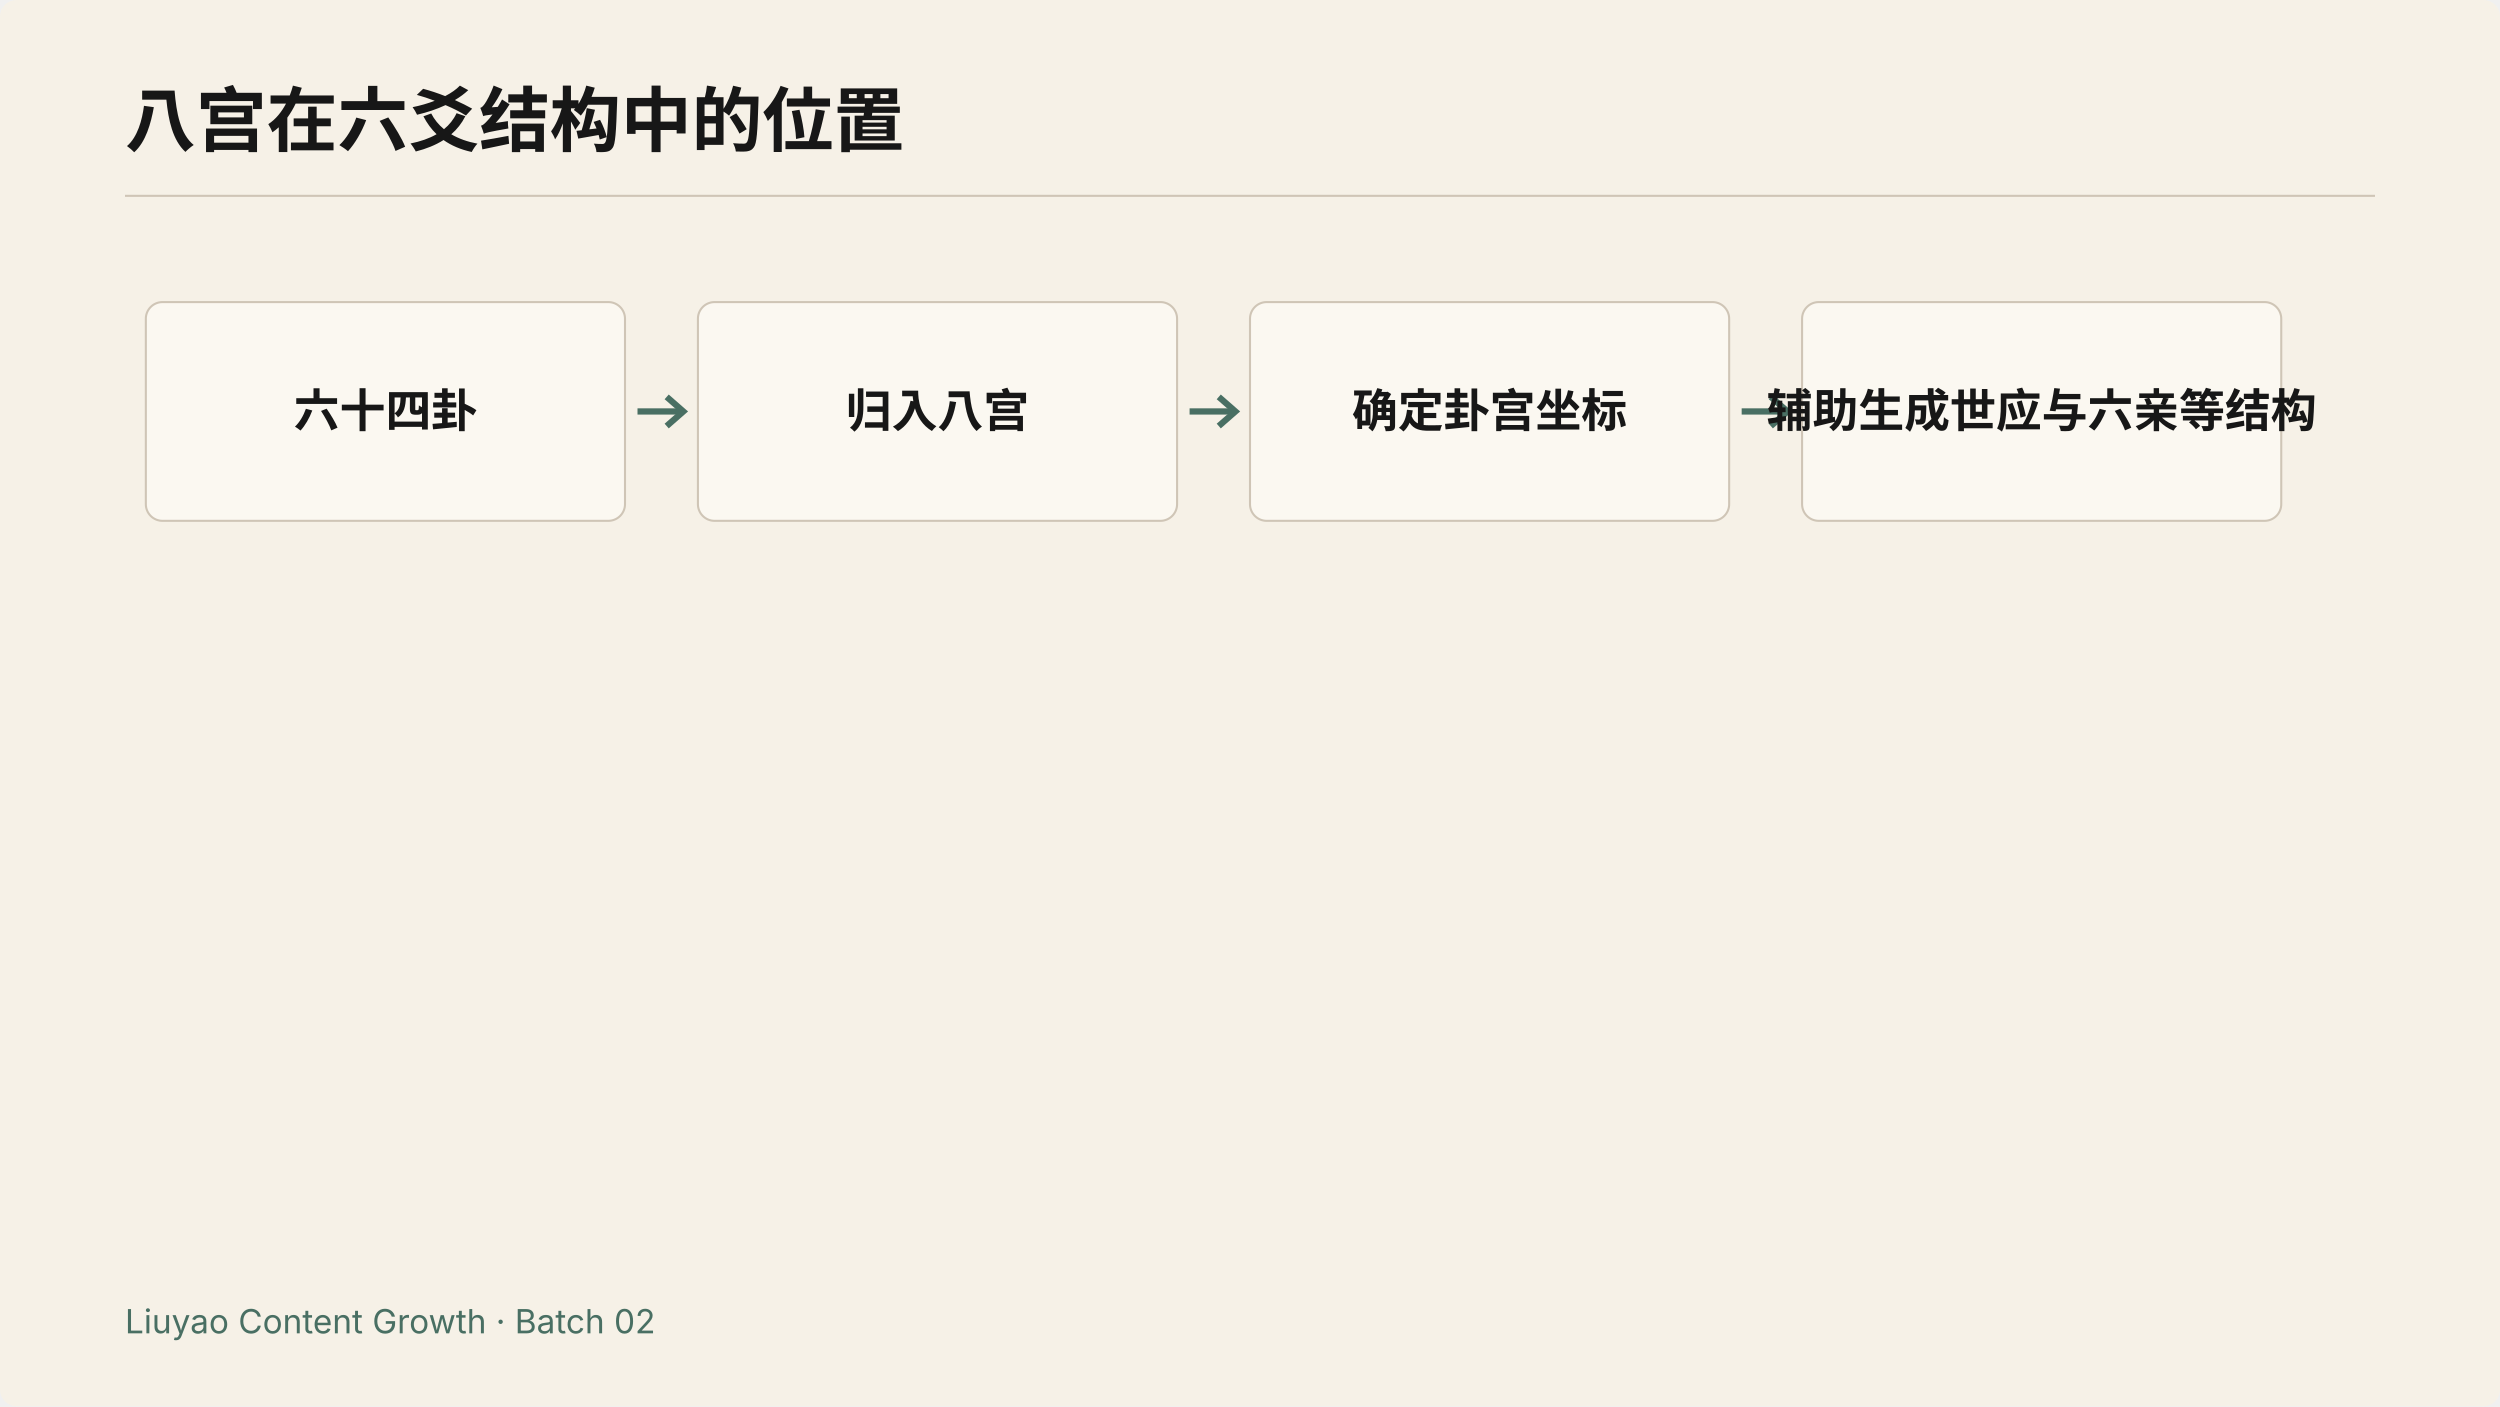
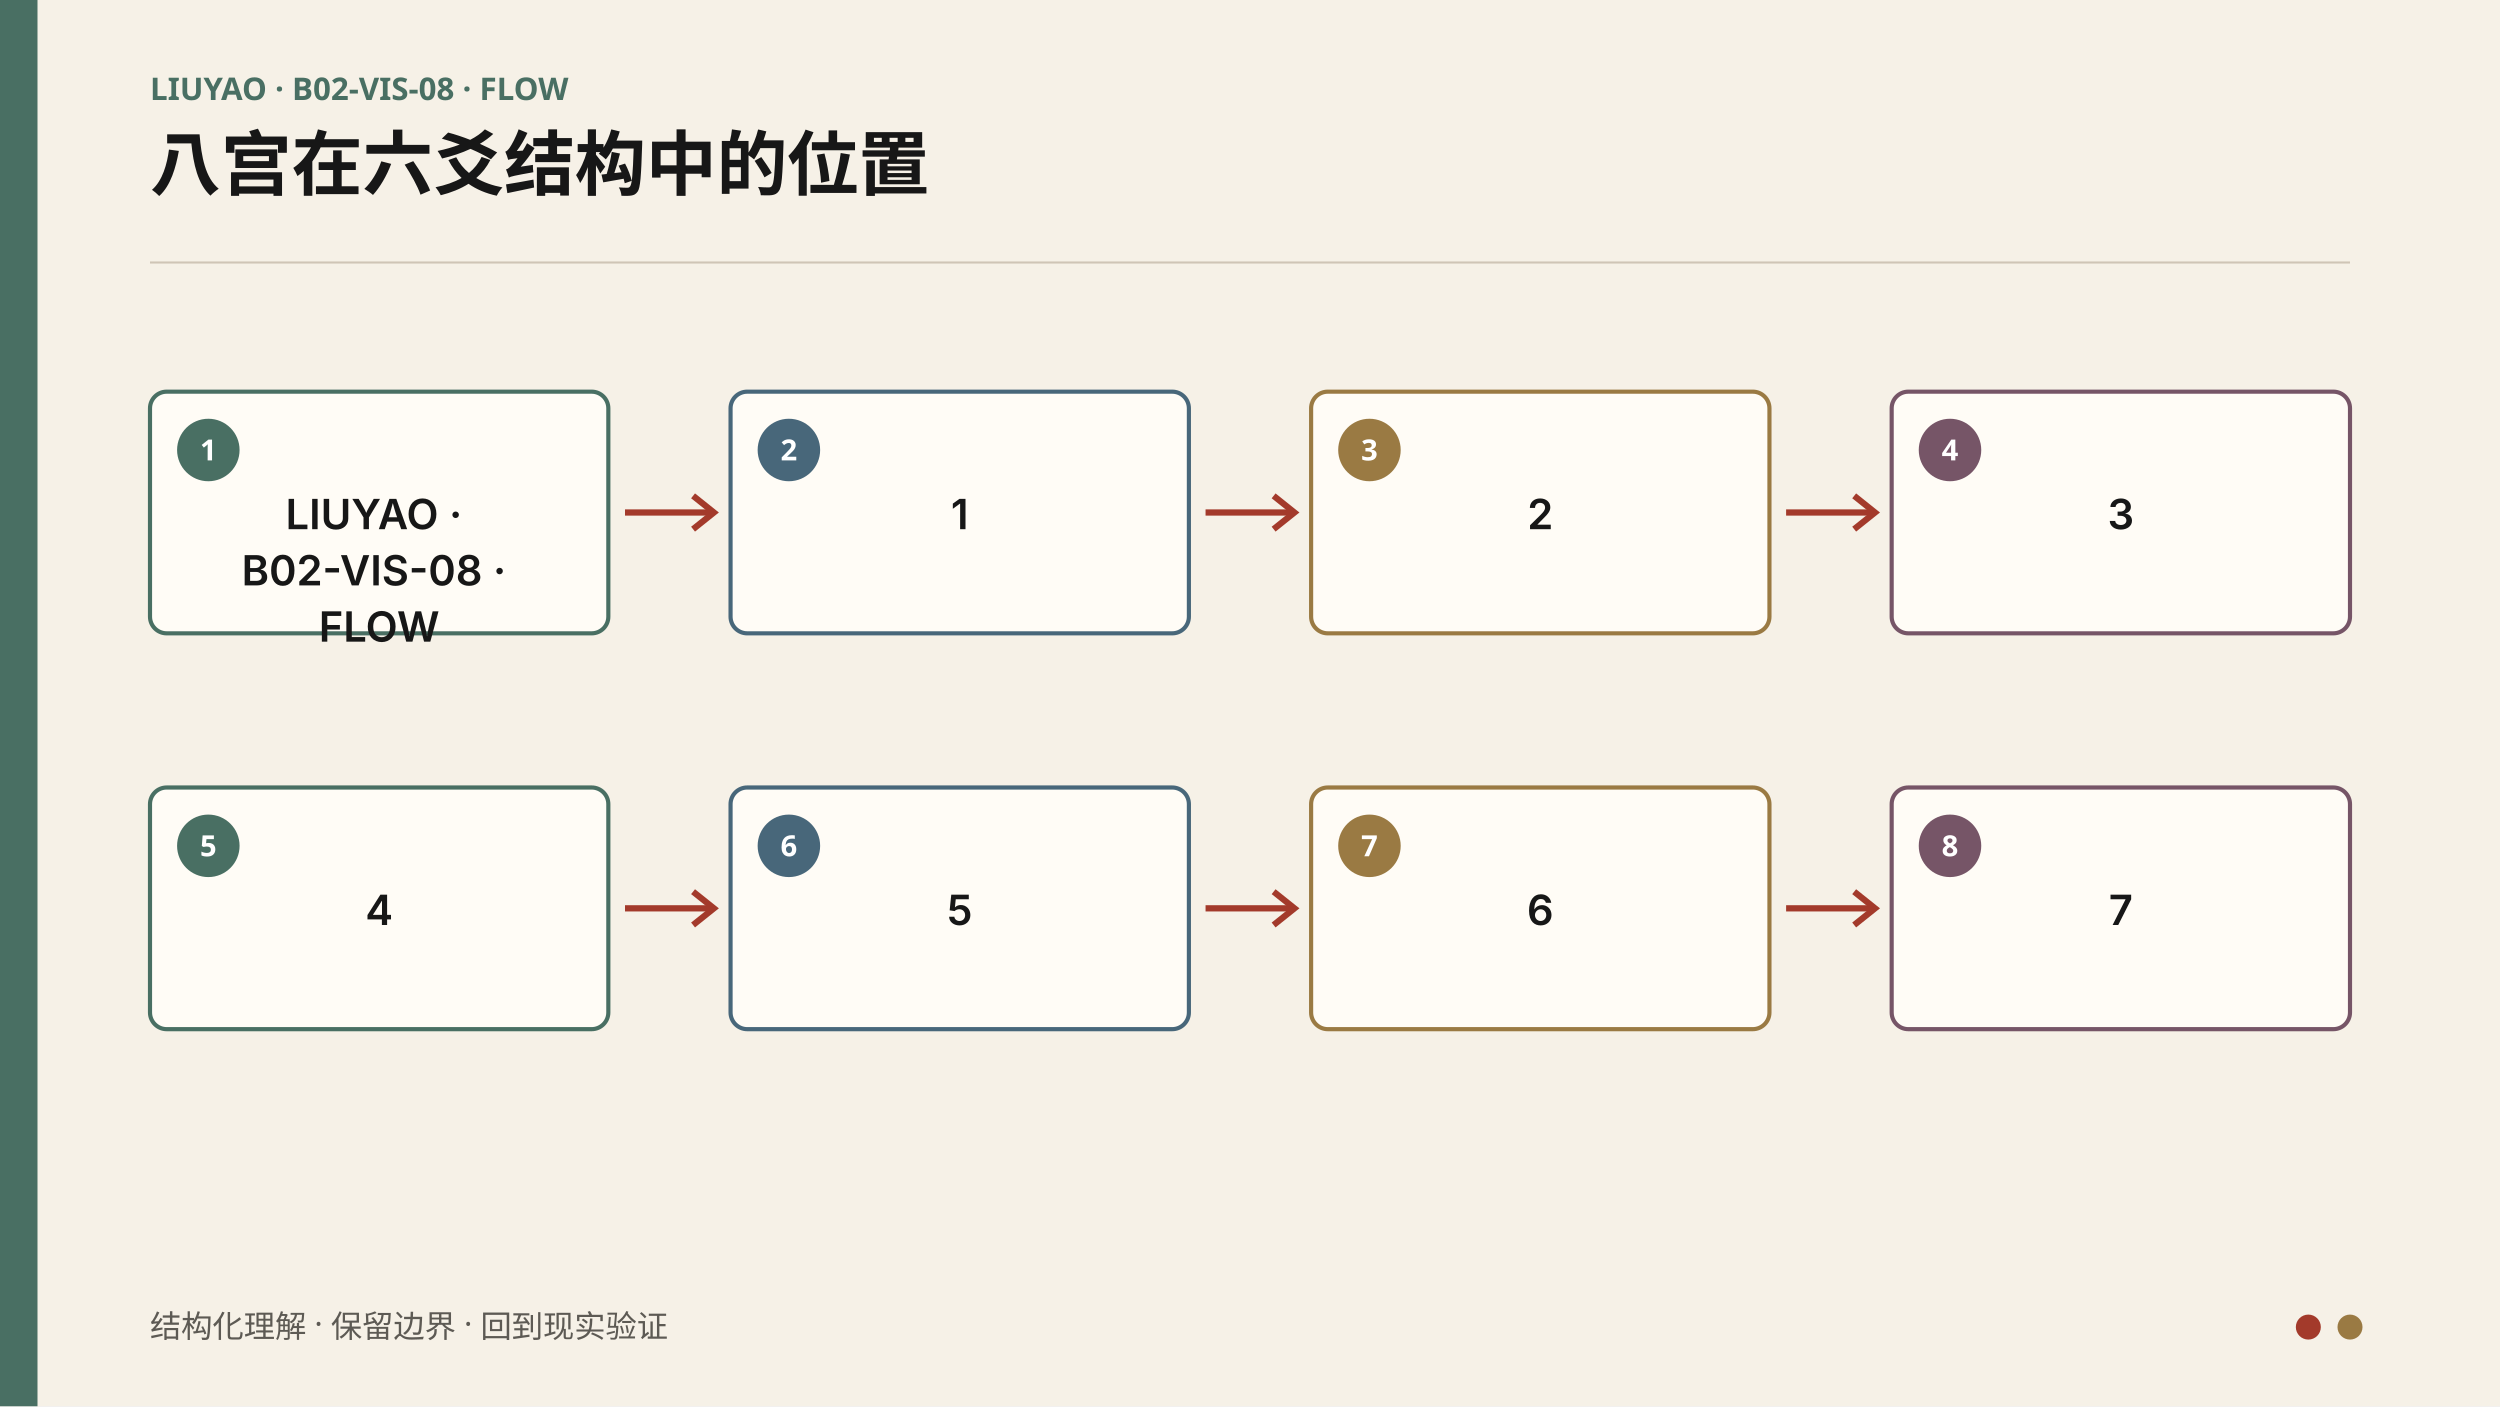
- <svg xmlns="http://www.w3.org/2000/svg" data-visual-system="LIUYAO_VISUAL_SYSTEM_V1" data-style="modern-eastern-analytical" data-canonicalization="content-growth-visual-style-v1" viewBox="0 0 1200 675" role="img" aria-labelledby="title desc">
-   <rect width="1200" height="675" rx="8" fill="#F6F1E7" />
-   <text x="60" y="70" font-family="system-ui, -apple-system, BlinkMacSystemFont, Segoe UI, sans-serif" font-size="34" font-weight="700" text-anchor="start" fill="#171717">八宫在六爻结构中的位置</text>
-   <line x1="60" y1="94" x2="1140" y2="94" stroke="#CFC5B6" />
-   <rect x="70" y="145" width="230" height="105" rx="8" fill="#FBF8F1" stroke="#CFC5B6" />
-   <text x="185.0" y="205" font-family="system-ui, -apple-system, BlinkMacSystemFont, Segoe UI, sans-serif" font-size="22" font-weight="600" text-anchor="middle" fill="#171717">六十四卦</text>
-   <path d="M306 197.5 H328" stroke="#496F63" stroke-width="3" />
-   <path d="M320 190.5 L328 197.5 L320 204.5" fill="none" stroke="#496F63" stroke-width="3" />
-   <rect x="335" y="145" width="230" height="105" rx="8" fill="#FBF8F1" stroke="#CFC5B6" />
-   <text x="450.0" y="205" font-family="system-ui, -apple-system, BlinkMacSystemFont, Segoe UI, sans-serif" font-size="22" font-weight="600" text-anchor="middle" fill="#171717">归入八宫</text>
-   <path d="M571 197.5 H593" stroke="#496F63" stroke-width="3" />
-   <path d="M585 190.5 L593 197.5 L585 204.5" fill="none" stroke="#496F63" stroke-width="3" />
-   <rect x="600" y="145" width="230" height="105" rx="8" fill="#FBF8F1" stroke="#CFC5B6" />
-   <text x="715.0" y="205" font-family="system-ui, -apple-system, BlinkMacSystemFont, Segoe UI, sans-serif" font-size="22" font-weight="600" text-anchor="middle" fill="#171717">确定卦宫坐标</text>
-   <path d="M836 197.5 H858" stroke="#496F63" stroke-width="3" />
-   <path d="M850 190.5 L858 197.5 L850 204.5" fill="none" stroke="#496F63" stroke-width="3" />
-   <rect x="865" y="145" width="230" height="105" rx="8" fill="#FBF8F1" stroke="#CFC5B6" />
-   <text x="980.0" y="205" font-family="system-ui, -apple-system, BlinkMacSystemFont, Segoe UI, sans-serif" font-size="22" font-weight="600" text-anchor="middle" fill="#171717">辅助生成世应与六亲等结构</text>
-   <text x="60" y="640" font-family="system-ui, -apple-system, BlinkMacSystemFont, Segoe UI, sans-serif" font-size="16" font-weight="400" text-anchor="start" fill="#496F63">Liuyao Content Growth · Batch 02</text>
+ <svg xmlns="http://www.w3.org/2000/svg" data-visual-system="LIUYAO_VISUAL_SYSTEM_V1" data-style="modern-eastern-analytical" data-art-direction="content-growth-visual-v2" data-layout="flow" width="1200" height="675" viewBox="0 0 1200 675" role="img" aria-labelledby="title desc">
+   <rect width="1200" height="675" fill="#F6F1E7" />
+   <rect x="0" y="0" width="18" height="675" fill="#496F63" />
+   <text x="72" y="48" fill="#496F63" font-size="15" font-weight="700" letter-spacing="0" font-family="system-ui, sans-serif">LIUYAO · B02-VIS-08 · FLOW</text>
+   <text x="72" y="91" text-anchor="start" fill="#171717" font-size="34" font-weight="750" font-family="system-ui, -apple-system, BlinkMacSystemFont, 'Segoe UI', sans-serif">
+     <tspan x="72" dy="0">八宫在六爻结构中的位置</tspan>
+   </text>
+   <line x1="72" y1="126" x2="1128" y2="126" stroke="#CFC5B6" stroke-width="1" />
+   <rect x="72" y="188" width="220" height="116" rx="8" fill="#FFFCF6" stroke="#496F63" stroke-width="2" />
+   <circle cx="100" cy="216" r="15" fill="#496F63" />
+   <text x="100" y="221" text-anchor="middle" fill="#fff" font-size="14" font-weight="700" font-family="system-ui, sans-serif">1</text>
+   <text x="182" y="254" text-anchor="middle" fill="#171717" font-size="20" font-weight="600" font-family="system-ui, -apple-system, BlinkMacSystemFont, 'Segoe UI', sans-serif">
+     <tspan x="182" dy="0">LIUYAO ·</tspan>
+     <tspan x="182" dy="27">B02-VIS-08 ·</tspan>
+     <tspan x="182" dy="27">FLOW</tspan>
+   </text>
+   <path d="M 300 246 H 342.667" stroke="#A33A2B" stroke-width="3" />
+   <path d="M 332.667 238 L 342.667 246 L 332.667 254" fill="none" stroke="#A33A2B" stroke-width="3" />
+   <rect x="350.667" y="188" width="220" height="116" rx="8" fill="#FFFCF6" stroke="#48677A" stroke-width="2" />
+   <circle cx="378.667" cy="216" r="15" fill="#48677A" />
+   <text x="378.667" y="221" text-anchor="middle" fill="#fff" font-size="14" font-weight="700" font-family="system-ui, sans-serif">2</text>
+   <text x="460.667" y="254" text-anchor="middle" fill="#171717" font-size="20" font-weight="600" font-family="system-ui, -apple-system, BlinkMacSystemFont, 'Segoe UI', sans-serif">
+     <tspan x="460.667" dy="0">1</tspan>
+   </text>
+   <path d="M 578.667 246 H 621.333" stroke="#A33A2B" stroke-width="3" />
+   <path d="M 611.333 238 L 621.333 246 L 611.333 254" fill="none" stroke="#A33A2B" stroke-width="3" />
+   <rect x="629.333" y="188" width="220" height="116" rx="8" fill="#FFFCF6" stroke="#9A7A43" stroke-width="2" />
+   <circle cx="657.333" cy="216" r="15" fill="#9A7A43" />
+   <text x="657.333" y="221" text-anchor="middle" fill="#fff" font-size="14" font-weight="700" font-family="system-ui, sans-serif">3</text>
+   <text x="739.333" y="254" text-anchor="middle" fill="#171717" font-size="20" font-weight="600" font-family="system-ui, -apple-system, BlinkMacSystemFont, 'Segoe UI', sans-serif">
+     <tspan x="739.333" dy="0">2</tspan>
+   </text>
+   <path d="M 857.333 246 H 900" stroke="#A33A2B" stroke-width="3" />
+   <path d="M 890 238 L 900 246 L 890 254" fill="none" stroke="#A33A2B" stroke-width="3" />
+   <rect x="908" y="188" width="220" height="116" rx="8" fill="#FFFCF6" stroke="#765567" stroke-width="2" />
+   <circle cx="936" cy="216" r="15" fill="#765567" />
+   <text x="936" y="221" text-anchor="middle" fill="#fff" font-size="14" font-weight="700" font-family="system-ui, sans-serif">4</text>
+   <text x="1018" y="254" text-anchor="middle" fill="#171717" font-size="20" font-weight="600" font-family="system-ui, -apple-system, BlinkMacSystemFont, 'Segoe UI', sans-serif">
+     <tspan x="1018" dy="0">3</tspan>
+   </text>
+   <rect x="72" y="378" width="220" height="116" rx="8" fill="#FFFCF6" stroke="#496F63" stroke-width="2" />
+   <circle cx="100" cy="406" r="15" fill="#496F63" />
+   <text x="100" y="411" text-anchor="middle" fill="#fff" font-size="14" font-weight="700" font-family="system-ui, sans-serif">5</text>
+   <text x="182" y="444" text-anchor="middle" fill="#171717" font-size="20" font-weight="600" font-family="system-ui, -apple-system, BlinkMacSystemFont, 'Segoe UI', sans-serif">
+     <tspan x="182" dy="0">4</tspan>
+   </text>
+   <path d="M 300 436 H 342.667" stroke="#A33A2B" stroke-width="3" />
+   <path d="M 332.667 428 L 342.667 436 L 332.667 444" fill="none" stroke="#A33A2B" stroke-width="3" />
+   <rect x="350.667" y="378" width="220" height="116" rx="8" fill="#FFFCF6" stroke="#48677A" stroke-width="2" />
+   <circle cx="378.667" cy="406" r="15" fill="#48677A" />
+   <text x="378.667" y="411" text-anchor="middle" fill="#fff" font-size="14" font-weight="700" font-family="system-ui, sans-serif">6</text>
+   <text x="460.667" y="444" text-anchor="middle" fill="#171717" font-size="20" font-weight="600" font-family="system-ui, -apple-system, BlinkMacSystemFont, 'Segoe UI', sans-serif">
+     <tspan x="460.667" dy="0">5</tspan>
+   </text>
+   <path d="M 578.667 436 H 621.333" stroke="#A33A2B" stroke-width="3" />
+   <path d="M 611.333 428 L 621.333 436 L 611.333 444" fill="none" stroke="#A33A2B" stroke-width="3" />
+   <rect x="629.333" y="378" width="220" height="116" rx="8" fill="#FFFCF6" stroke="#9A7A43" stroke-width="2" />
+   <circle cx="657.333" cy="406" r="15" fill="#9A7A43" />
+   <text x="657.333" y="411" text-anchor="middle" fill="#fff" font-size="14" font-weight="700" font-family="system-ui, sans-serif">7</text>
+   <text x="739.333" y="444" text-anchor="middle" fill="#171717" font-size="20" font-weight="600" font-family="system-ui, -apple-system, BlinkMacSystemFont, 'Segoe UI', sans-serif">
+     <tspan x="739.333" dy="0">6</tspan>
+   </text>
+   <path d="M 857.333 436 H 900" stroke="#A33A2B" stroke-width="3" />
+   <path d="M 890 428 L 900 436 L 890 444" fill="none" stroke="#A33A2B" stroke-width="3" />
+   <rect x="908" y="378" width="220" height="116" rx="8" fill="#FFFCF6" stroke="#765567" stroke-width="2" />
+   <circle cx="936" cy="406" r="15" fill="#765567" />
+   <text x="936" y="411" text-anchor="middle" fill="#fff" font-size="14" font-weight="700" font-family="system-ui, sans-serif">8</text>
+   <text x="1018" y="444" text-anchor="middle" fill="#171717" font-size="20" font-weight="600" font-family="system-ui, -apple-system, BlinkMacSystemFont, 'Segoe UI', sans-serif">
+     <tspan x="1018" dy="0">7</tspan>
+   </text>
+   <text x="72" y="642" fill="#5D5A54" font-size="15" font-family="system-ui, sans-serif">结构化理解 · 保留边界 · 回到现实验证</text>
+   <circle cx="1108" cy="637" r="6" fill="#A33A2B" />
+   <circle cx="1128" cy="637" r="6" fill="#9A7A43" />
</svg>
